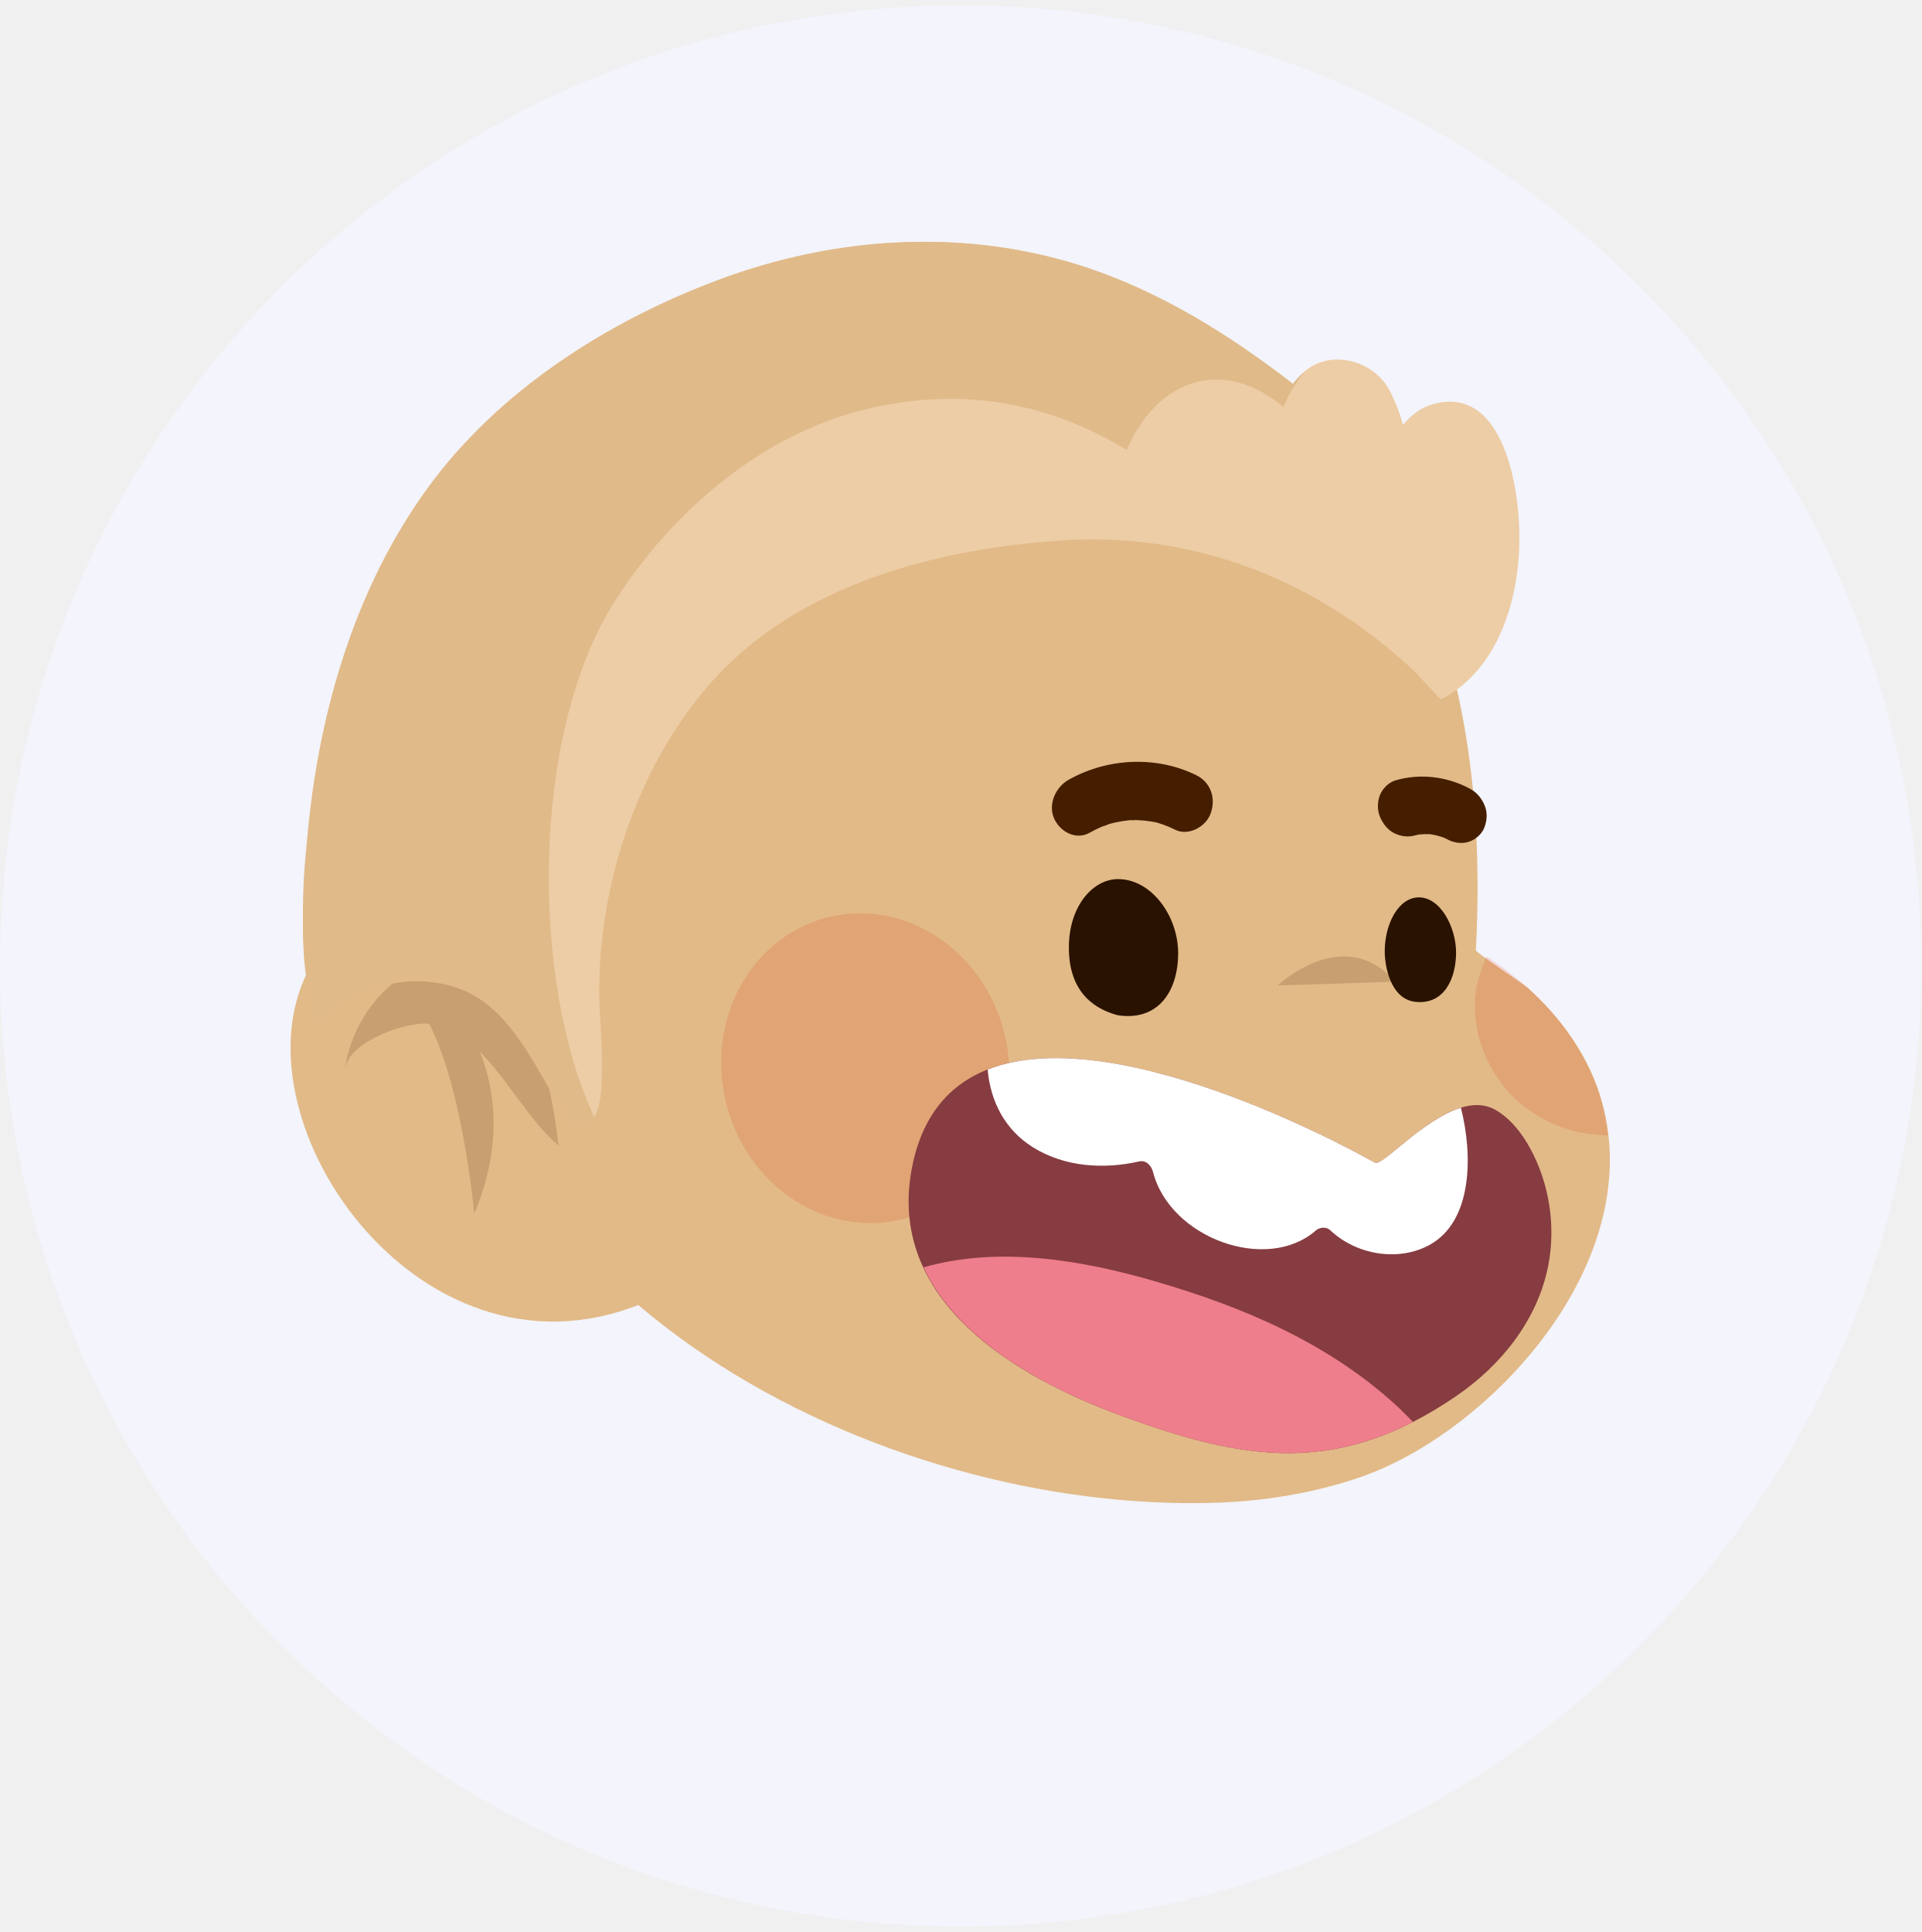
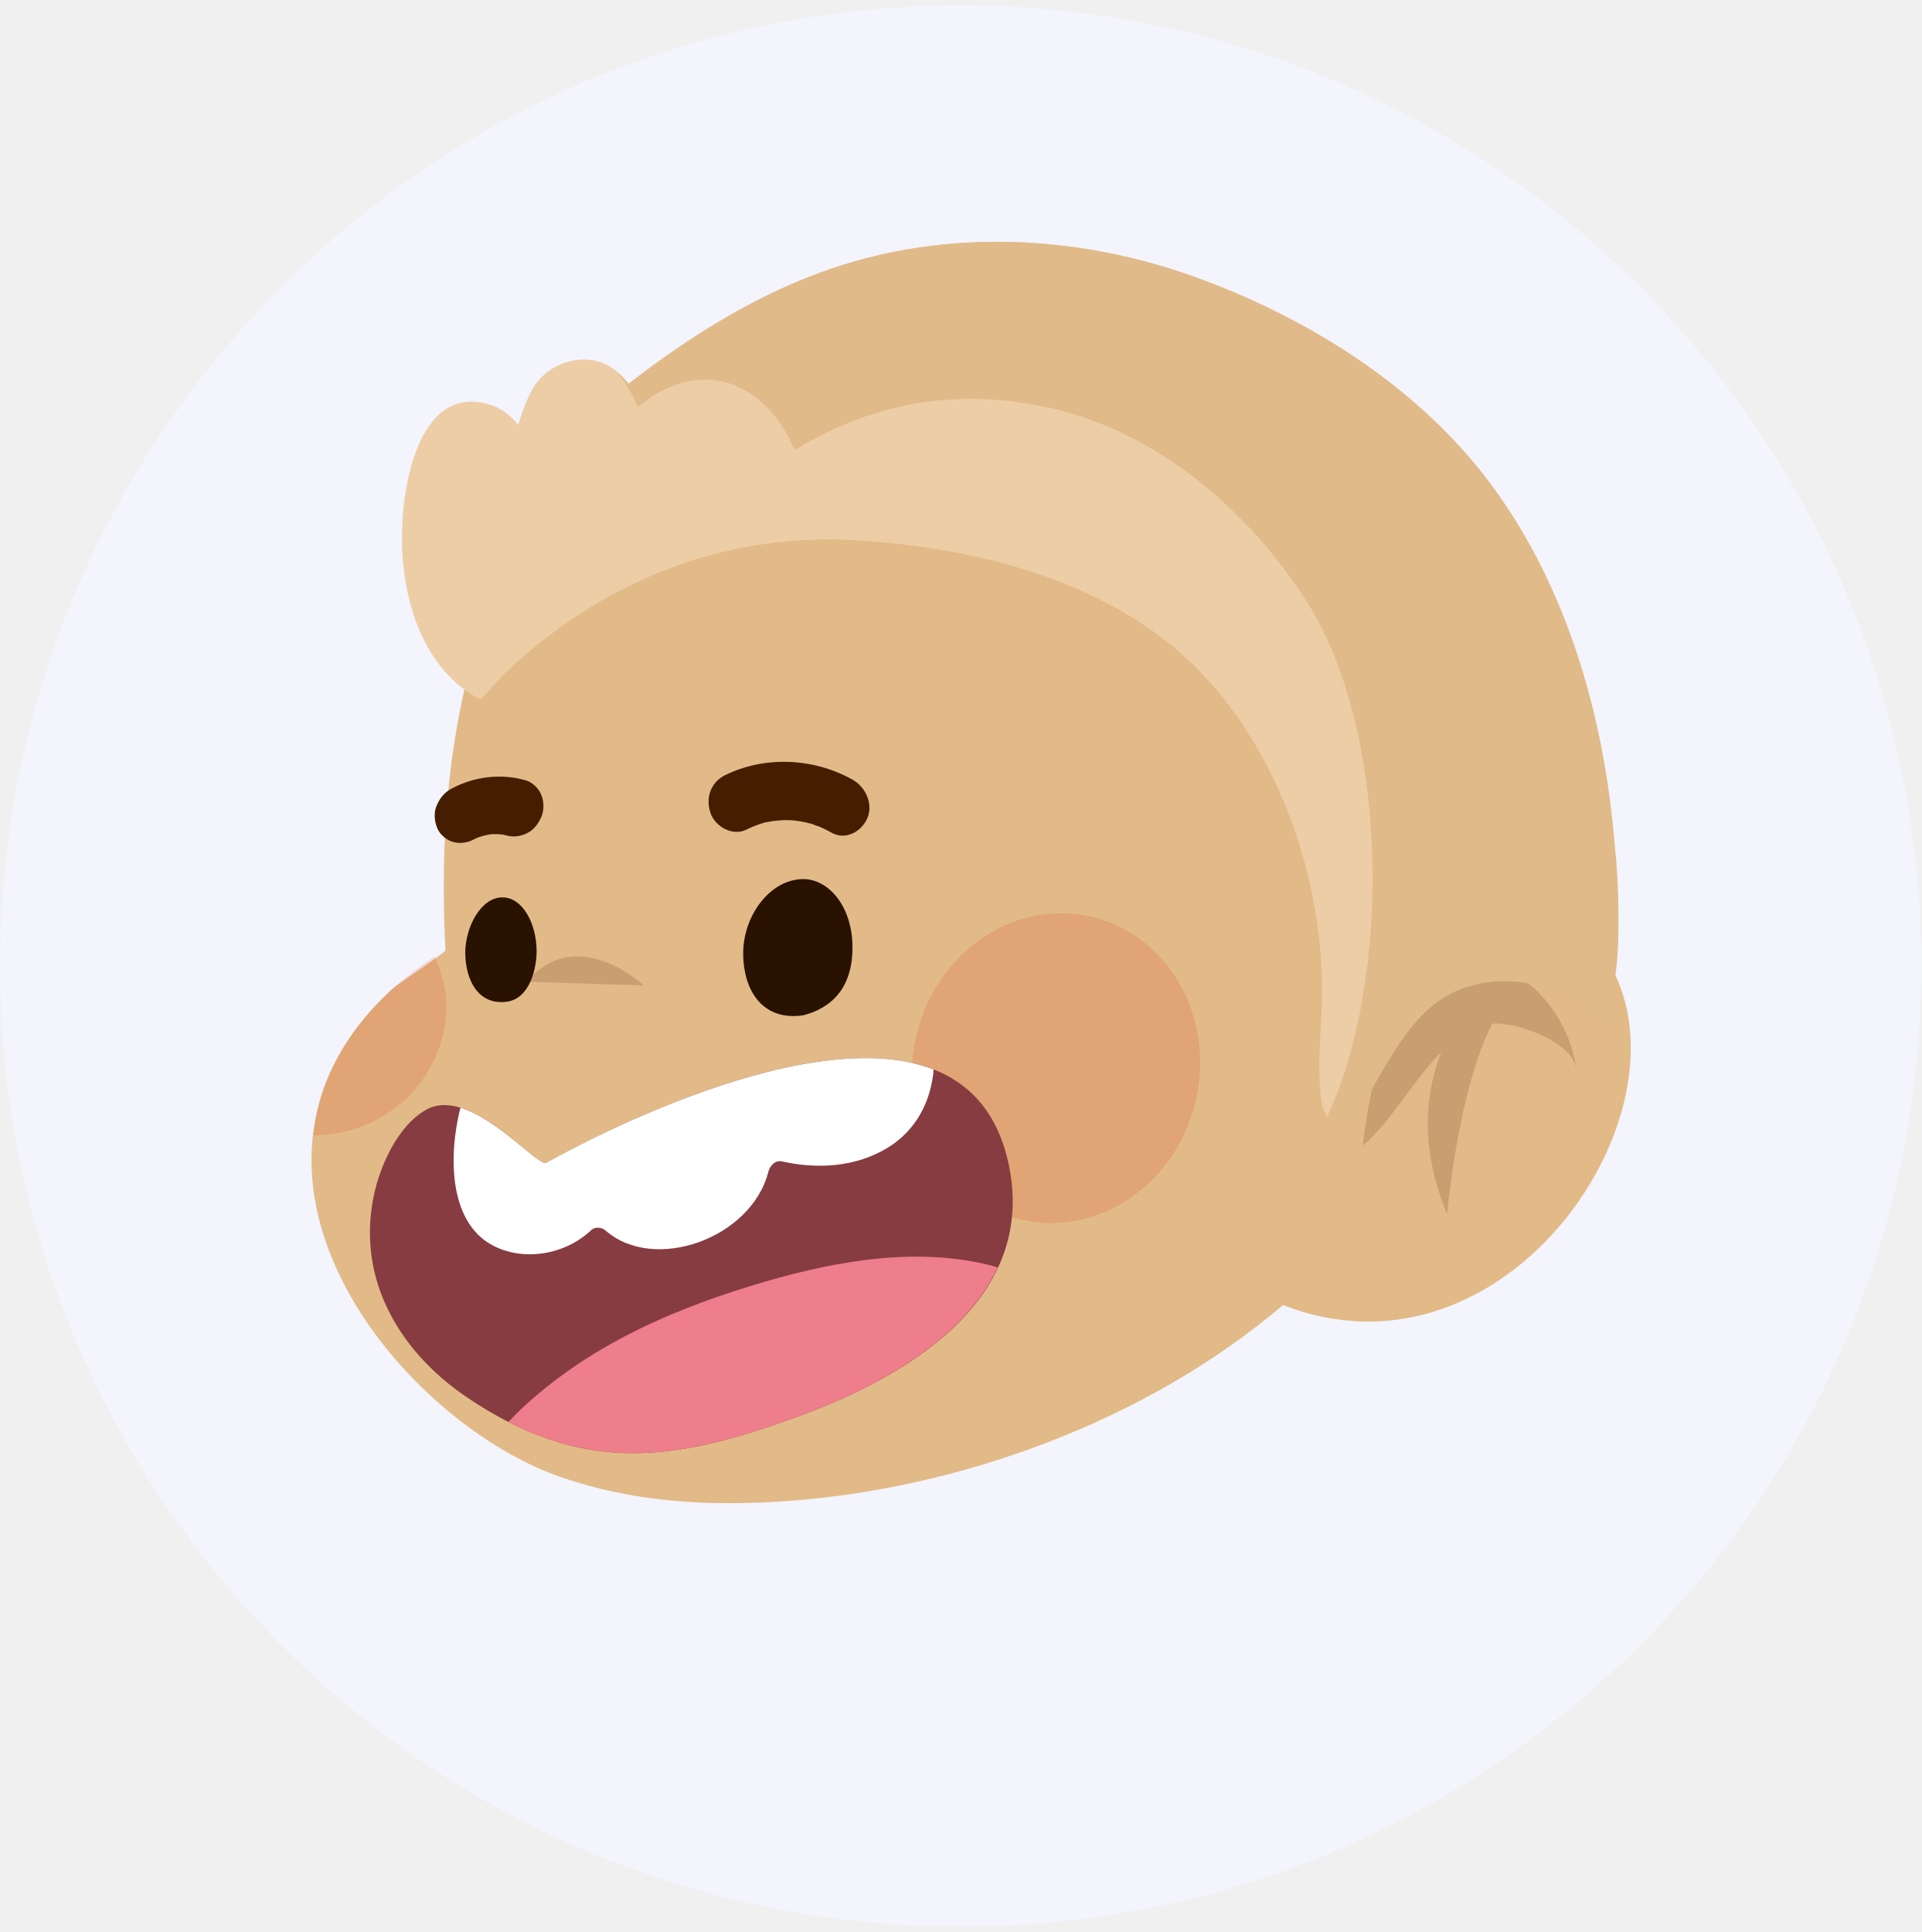
<svg xmlns="http://www.w3.org/2000/svg" width="359" height="361" viewBox="0 0 359 361" fill="none">
-   <rect y="1" width="359" height="359" rx="179.5" fill="#F3F4FC" />
-   <path d="M203.696 54.572C203.696 54.572 281.674 66.74 275.761 177.557C275.739 177.967 284.777 183.952 285.485 184.591C291.787 190.275 297.074 197.555 299.386 206.071C307.619 236.396 278.184 267.642 254.381 275.936C245.49 279.033 236.092 280.537 226.676 280.81C165.464 282.588 84.421 243.786 80.259 168.009C80.11 165.29 80.073 162.568 80.144 159.853C80.513 145.464 83.994 131.452 89.242 118.441C89.24 118.441 123.307 34.166 203.696 54.572Z" fill="#E2BA87" />
+   <rect width="359" height="359" rx="179.5" transform="matrix(-1 0 0 1 359 1)" fill="#F3F4FC" />
+   <path d="M155.303 54.572C155.303 54.572 77.326 66.74 83.239 177.557C83.26 177.967 74.223 183.952 73.515 184.591C67.213 190.275 61.926 197.555 59.614 206.071C51.381 236.396 80.816 267.642 104.619 275.936C113.509 279.033 122.907 280.537 132.323 280.81C193.536 282.588 274.578 243.786 278.741 168.009C278.89 165.29 278.926 162.568 278.856 159.853C278.487 145.464 275.005 131.452 269.758 118.441C269.76 118.441 235.693 34.166 155.303 54.572Z" fill="#E2BA87" />
  <g style="mix-blend-mode:multiply" opacity="0.5">
-     <path d="M277.73 178.715C276.888 180.778 276.047 183.415 275.813 184.924C274.814 191.393 277.036 198.076 280.892 202.883C284.552 207.446 289.777 210.408 294.836 211.527C296.543 211.906 298.611 212.1 300.419 212.162C298.504 193.423 283.216 182.168 277.73 178.715Z" fill="#FCC3B8" />
+     <path d="M81.27 178.715C82.112 180.778 82.952 183.415 83.186 184.924C84.186 191.393 81.963 198.076 78.108 202.883C74.448 207.446 69.222 210.408 64.164 211.527C62.456 211.906 60.389 212.1 58.581 212.162C60.496 193.423 75.784 182.168 81.27 178.715Z" fill="#FCC3B8" />
  </g>
  <g style="mix-blend-mode:multiply" opacity="0.5">
-     <path d="M167.837 227.982C182.31 224.884 191.285 209.664 187.883 193.986C184.481 178.309 169.99 168.111 155.517 171.208C141.043 174.306 132.068 189.526 135.47 205.204C138.872 220.881 153.363 231.08 167.837 227.982Z" fill="#FCC3B8" />
+     <path d="M191.163 227.982C176.69 224.884 167.714 209.664 171.117 193.986C174.519 178.309 189.01 168.111 203.483 171.208C217.956 174.306 226.932 189.526 223.529 205.204C220.127 220.881 205.636 231.08 191.163 227.982Z" fill="#FCC3B8" />
  </g>
-   <path opacity="0.3" d="M238.727 184.14C238.727 184.14 251.097 172.402 260.673 183.438Z" fill="#8B5E3C" />
-   <path d="M123.409 242.001C81.284 262.992 44.174 212.095 56.788 183.077C64.835 164.567 87.457 162.86 100.282 179.521C107.851 189.355 113.901 201.968 117.257 214.064" fill="#E2BA87" />
-   <path opacity="0.3" d="M89.665 196.545C94.95 201.826 99.139 209.702 104.374 214.06C103.512 206.671 102.074 198.787 98.507 192.163C94.885 185.434 88.19 179.937 81.274 180.481C72.704 181.156 65.499 190.998 64.451 199.853C65.077 194.554 76.017 190.839 80.162 191.29C86.474 203.204 88.613 226.813 88.613 226.813C94.246 213.364 92.221 202.865 89.665 196.545Z" fill="#8B5E3C" />
-   <path d="M220.135 178.142C220.121 185.166 216.453 190.867 208.835 189.698C203.352 188.23 199.702 184.364 199.717 176.998C199.732 169.28 204.225 164.272 208.885 164.263C215.113 164.252 220.149 171.119 220.135 178.142Z" fill="#2A1200" />
-   <path d="M272.065 178.015C272.055 182.723 269.925 187.779 264.472 187.198C259.897 186.711 258.729 180.703 258.734 177.745C258.744 172.572 261.336 167.685 265.116 167.677C269.182 167.67 272.074 173.308 272.065 178.015Z" fill="#2A1200" />
-   <path d="M223.546 144.859C216.201 141.221 207.027 141.559 199.661 145.708C197.286 147.045 195.753 150.242 196.97 152.953C198.094 155.46 201.057 157.034 203.6 155.599C204.362 155.169 205.14 154.779 205.941 154.442C206.19 154.336 206.831 154.211 207.08 154.019C207.196 153.985 207.31 153.951 207.427 153.919C208.153 153.724 208.885 153.566 209.622 153.445C210.044 153.377 210.466 153.322 210.889 153.278C211.023 153.264 211.156 153.253 211.291 153.243C211.637 153.287 212.069 153.225 212.394 153.235C212.818 153.249 213.239 153.276 213.662 153.315C214.398 153.385 215.131 153.491 215.855 153.637C215.956 153.657 216.055 153.679 216.156 153.702C216.535 153.821 216.915 153.93 217.29 154.062C218.087 154.344 218.863 154.682 219.624 155.057C221.997 156.234 225.345 154.571 226.251 151.892C227.245 148.942 226.088 146.119 223.546 144.859Z" fill="#451E00" />
-   <path d="M274.735 147.416C270.343 145.032 265.305 144.496 260.771 145.805C259.547 146.159 258.43 147.226 257.906 148.405C257.39 149.567 257.285 151.23 257.793 152.494C258.323 153.805 259.226 155.052 260.499 155.675C261.789 156.306 263.109 156.468 264.438 156.086C264.656 156.023 264.879 155.986 265.101 155.934C265.791 155.856 266.484 155.835 267.184 155.865C268.024 155.992 268.852 156.197 269.67 156.478C269.954 156.609 270.246 156.725 270.524 156.876C271.727 157.528 273.232 157.684 274.464 157.288C275.643 156.908 276.852 155.894 277.327 154.686C277.82 153.435 277.984 151.948 277.44 150.597C276.898 149.25 276.007 148.107 274.735 147.416Z" fill="#451E00" />
-   <path d="M283.837 97.879C283.317 87.545 279.542 71.983 267.531 75.585C265.425 76.216 263.575 77.603 262.156 79.403C261.605 77.336 260.804 75.275 259.8 73.242C257.019 67.601 249.433 65.36 244.47 68.854C243.325 69.661 242.379 70.648 241.58 71.725C229.703 62.536 216.96 54.619 203.074 50C182.82 43.26 160.78 43.839 140.418 50.185C138.234 50.864 136.068 51.612 133.92 52.419C113.63 60.048 93.111 72.924 79.741 91.433C66.622 109.591 59.83 132.096 57.579 154.895C56.929 161.469 56.593 168.084 56.603 174.696C56.603 175.334 56.603 171.577 56.802 179.19C62.568 165.999 85.238 168.697 85.238 168.697L98.362 183.687C101.532 187.74 104.966 212.749 109.012 209.769L110.801 208.869C113.587 206.817 112.069 190.643 111.987 186.976C111.454 162.858 121.321 137.68 137.328 122.994C153.599 108.066 177.215 102.318 198.814 100.967C216.945 99.834 234.601 104.417 250.272 114.487C255.299 117.717 260.082 121.434 264.476 125.623C264.792 125.925 269.115 130.767 269.301 130.669C279.918 125.177 284.031 111.962 283.899 99.893C283.892 99.249 283.872 98.575 283.837 97.879Z" fill="#EDCDA6" />
-   <path d="M203.074 50.003C216.96 54.622 229.703 62.539 241.58 71.728C242.195 70.896 242.932 70.151 243.748 69.477C242.125 71.334 240.848 73.742 239.772 76.037C234.979 71.964 228.944 69.724 222.888 71.589C217.095 73.375 213.004 78.304 210.544 84.084C196.725 75.735 181.936 72.552 164.963 75.765C144.641 79.612 126.881 93.798 115.087 112C99.206 136.509 99.027 182.903 110.985 208.609C110.696 208.883 110.985 208.609 109.021 210.158C104.975 213.138 99.765 191.781 88.132 185.785C82.962 182.887 69.877 180.329 58.901 192.081C56.603 181.588 56.603 176.791 56.603 171.395C56.593 164.869 56.92 161.559 57.554 155.153L57.579 154.898C59.83 132.099 66.622 109.594 79.741 91.436C93.111 72.927 113.63 60.051 133.92 52.422C136.068 51.615 138.234 50.867 140.418 50.188C160.78 43.842 182.82 43.263 203.074 50.003Z" fill="#E0BA89" />
-   <path d="M256.891 217.263C258.673 218.286 271.138 202.629 279.437 207.392C282.238 209 284.376 211.742 285.981 214.707C289.508 221.225 290.715 229.146 289.294 236.452C287.283 246.783 280.315 255.241 272.118 260.847C250.06 275.928 232.562 273.077 209.02 264.347C190.489 257.477 165.241 243.333 170.472 217.816C179.679 172.898 256.868 217.25 256.891 217.263Z" fill="#873C41" />
-   <path d="M193.032 214.391C199.026 218.113 206.325 218.497 212.871 217.012C214.123 216.727 215.129 217.779 215.441 218.987C218.638 231.409 236.76 237.893 245.848 229.928C246.554 229.309 247.805 229.163 248.544 229.864C253.449 234.519 261.307 235.781 267.079 232.632C275.229 228.185 275.189 215.69 272.969 206.989C265.786 209.183 258.245 218.04 256.891 217.259C256.873 217.248 209.488 190.03 184.541 199.849C185.07 205.882 187.839 211.166 193.032 214.391Z" fill="white" />
-   <path d="M260.997 262.709C248.036 250.811 232.099 244.166 215.941 239.451C202.119 235.417 186.557 232.803 172.568 236.806C179.051 250.724 195.732 259.416 209.02 264.344C229.613 271.98 245.583 275.117 264.022 265.69C263.017 264.693 262.038 263.665 260.997 262.709Z" fill="#EE7E8B" />
+   <path opacity="0.3" d="M120.273 184.14C120.273 184.14 107.903 172.402 98.327 183.438L120.273 184.14Z" fill="#8B5E3C" />
+   <path d="M235.591 242.001C277.716 262.992 314.825 212.095 302.211 183.077C294.165 164.567 271.543 162.86 258.717 179.521C251.148 189.355 245.099 201.968 241.743 214.064" fill="#E2BA87" />
+   <path opacity="0.3" d="M269.335 196.545C264.05 201.826 259.861 209.702 254.626 214.06C255.488 206.671 256.926 198.787 260.493 192.163C264.115 185.434 270.81 179.937 277.726 180.481C286.296 181.156 293.501 190.998 294.549 199.853C293.923 194.554 282.983 190.839 278.838 191.29C272.526 203.204 270.387 226.813 270.387 226.813C264.754 213.364 266.779 202.865 269.335 196.545Z" fill="#8B5E3C" />
+   <path d="M138.865 178.142C138.879 185.166 142.547 190.867 150.164 189.698C155.648 188.23 159.297 184.364 159.283 176.998C159.268 169.28 154.774 164.272 150.115 164.263C143.887 164.252 138.851 171.119 138.865 178.142Z" fill="#2A1200" />
+   <path d="M86.935 178.015C86.944 182.723 89.075 187.779 94.527 187.198C99.103 186.711 100.271 180.703 100.265 177.745C100.255 172.572 97.663 167.685 93.883 167.677C89.817 167.67 86.926 173.308 86.935 178.015Z" fill="#2A1200" />
+   <path d="M135.454 144.859C142.799 141.221 151.973 141.559 159.338 145.708C161.713 147.045 163.246 150.242 162.029 152.953C160.906 155.46 157.943 157.034 155.4 155.599C154.638 155.169 153.86 154.779 153.059 154.442C152.81 154.336 152.169 154.211 151.92 154.019C151.804 153.985 151.69 153.951 151.572 153.919C150.847 153.724 150.115 153.566 149.378 153.445C148.955 153.377 148.534 153.322 148.11 153.278C147.977 153.264 147.844 153.253 147.709 153.243C147.362 153.287 146.931 153.225 146.605 153.235C146.182 153.249 145.761 153.276 145.338 153.315C144.602 153.385 143.869 153.491 143.145 153.637C143.043 153.657 142.944 153.679 142.843 153.702C142.465 153.821 142.085 153.93 141.71 154.062C140.912 154.344 140.136 154.682 139.375 155.057C137.002 156.234 133.654 154.571 132.748 151.892C131.755 148.942 132.912 146.119 135.454 144.859Z" fill="#451E00" />
+   <path d="M84.265 147.416C88.657 145.032 93.695 144.496 98.229 145.805C99.453 146.159 100.57 147.226 101.094 148.405C101.61 149.567 101.715 151.23 101.207 152.494C100.677 153.805 99.774 155.052 98.501 155.675C97.211 156.306 95.891 156.468 94.562 156.086C94.344 156.023 94.121 155.986 93.899 155.934C93.209 155.856 92.516 155.835 91.817 155.865C90.976 155.992 90.148 156.197 89.33 156.478C89.046 156.609 88.754 156.725 88.476 156.876C87.273 157.528 85.768 157.684 84.536 157.288C83.357 156.908 82.148 155.894 81.673 154.686C81.18 153.435 81.016 151.948 81.56 150.597C82.102 149.25 82.993 148.107 84.265 147.416Z" fill="#451E00" />
+   <path d="M75.163 97.879C75.683 87.545 79.458 71.983 91.469 75.585C93.575 76.216 95.425 77.603 96.844 79.403C97.394 77.336 98.196 75.275 99.2 73.242C101.981 67.601 109.567 65.36 114.529 68.854C115.675 69.661 116.621 70.648 117.42 71.725C129.297 62.536 142.04 54.619 155.925 50C176.18 43.26 198.22 43.839 218.582 50.185C220.765 50.864 222.931 51.612 225.08 52.419C245.37 60.048 265.888 72.924 279.259 91.433C292.378 109.591 299.17 132.096 301.421 154.895C302.071 161.469 302.407 168.084 302.397 174.696C302.397 175.334 302.397 171.577 302.198 179.19C296.431 165.999 273.762 168.697 273.762 168.697L260.638 183.687C257.468 187.74 254.034 212.749 249.988 209.769L248.198 208.869C245.412 206.817 246.931 190.643 247.013 186.976C247.546 162.858 237.679 137.68 221.672 122.994C205.401 108.066 181.785 102.318 160.185 100.967C142.054 99.834 124.399 104.417 108.728 114.487C103.701 117.717 98.918 121.434 94.524 125.623C94.207 125.925 89.885 130.767 89.698 130.669C79.082 125.177 74.969 111.962 75.101 99.893C75.108 99.249 75.128 98.575 75.163 97.879Z" fill="#EDCDA6" />
+   <path d="M155.925 50.003C142.04 54.622 129.297 62.539 117.42 71.728C116.805 70.896 116.068 70.151 115.252 69.477C116.875 71.334 118.152 73.742 119.228 76.037C124.021 71.964 130.056 69.724 136.111 71.589C141.905 73.375 145.996 78.304 148.456 84.084C162.274 75.735 177.064 72.552 194.037 75.765C214.359 79.612 232.119 93.798 243.913 112C259.793 136.509 259.973 182.903 248.014 208.609C248.303 208.883 248.014 208.609 249.979 210.158C254.025 213.138 259.235 191.781 270.868 185.785C276.038 182.887 289.122 180.329 300.099 192.081C302.397 181.588 302.397 176.791 302.397 171.395C302.407 164.869 302.079 161.559 301.446 155.153L301.421 154.898C299.17 132.099 292.378 109.594 279.259 91.436C265.888 72.927 245.37 60.051 225.08 52.422C222.931 51.615 220.765 50.867 218.582 50.188C198.22 43.842 176.18 43.263 155.925 50.003Z" fill="#E0BA89" />
+   <path d="M102.109 217.263C100.326 218.286 87.862 202.629 79.563 207.392C76.761 209 74.624 211.742 73.019 214.707C69.492 221.225 68.285 229.146 69.706 236.452C71.717 246.783 78.685 255.241 86.882 260.847C108.94 275.928 126.438 273.077 149.98 264.347C168.511 257.477 193.759 243.333 188.528 217.816C179.321 172.898 102.132 217.25 102.109 217.263Z" fill="#873C41" />
+   <path d="M165.968 214.391C159.973 218.113 152.675 218.497 146.128 217.012C144.877 216.727 143.87 217.779 143.558 218.987C140.362 231.409 122.24 237.893 113.151 229.928C112.446 229.309 111.195 229.163 110.456 229.864C105.551 234.519 97.692 235.781 91.921 232.632C83.771 228.185 83.811 215.69 86.031 206.989C93.214 209.183 100.754 218.04 102.109 217.259C102.127 217.248 149.512 190.03 174.458 199.849C173.929 205.882 171.16 211.166 165.968 214.391Z" fill="white" />
+   <path d="M98.003 262.709C110.965 250.811 126.901 244.166 143.06 239.451C156.881 235.417 172.443 232.803 186.433 236.806C179.95 250.724 163.269 259.416 149.981 264.344C129.387 271.98 113.417 275.117 94.978 265.69C95.983 264.693 96.962 263.665 98.003 262.709Z" fill="#EE7E8B" />
</svg>
